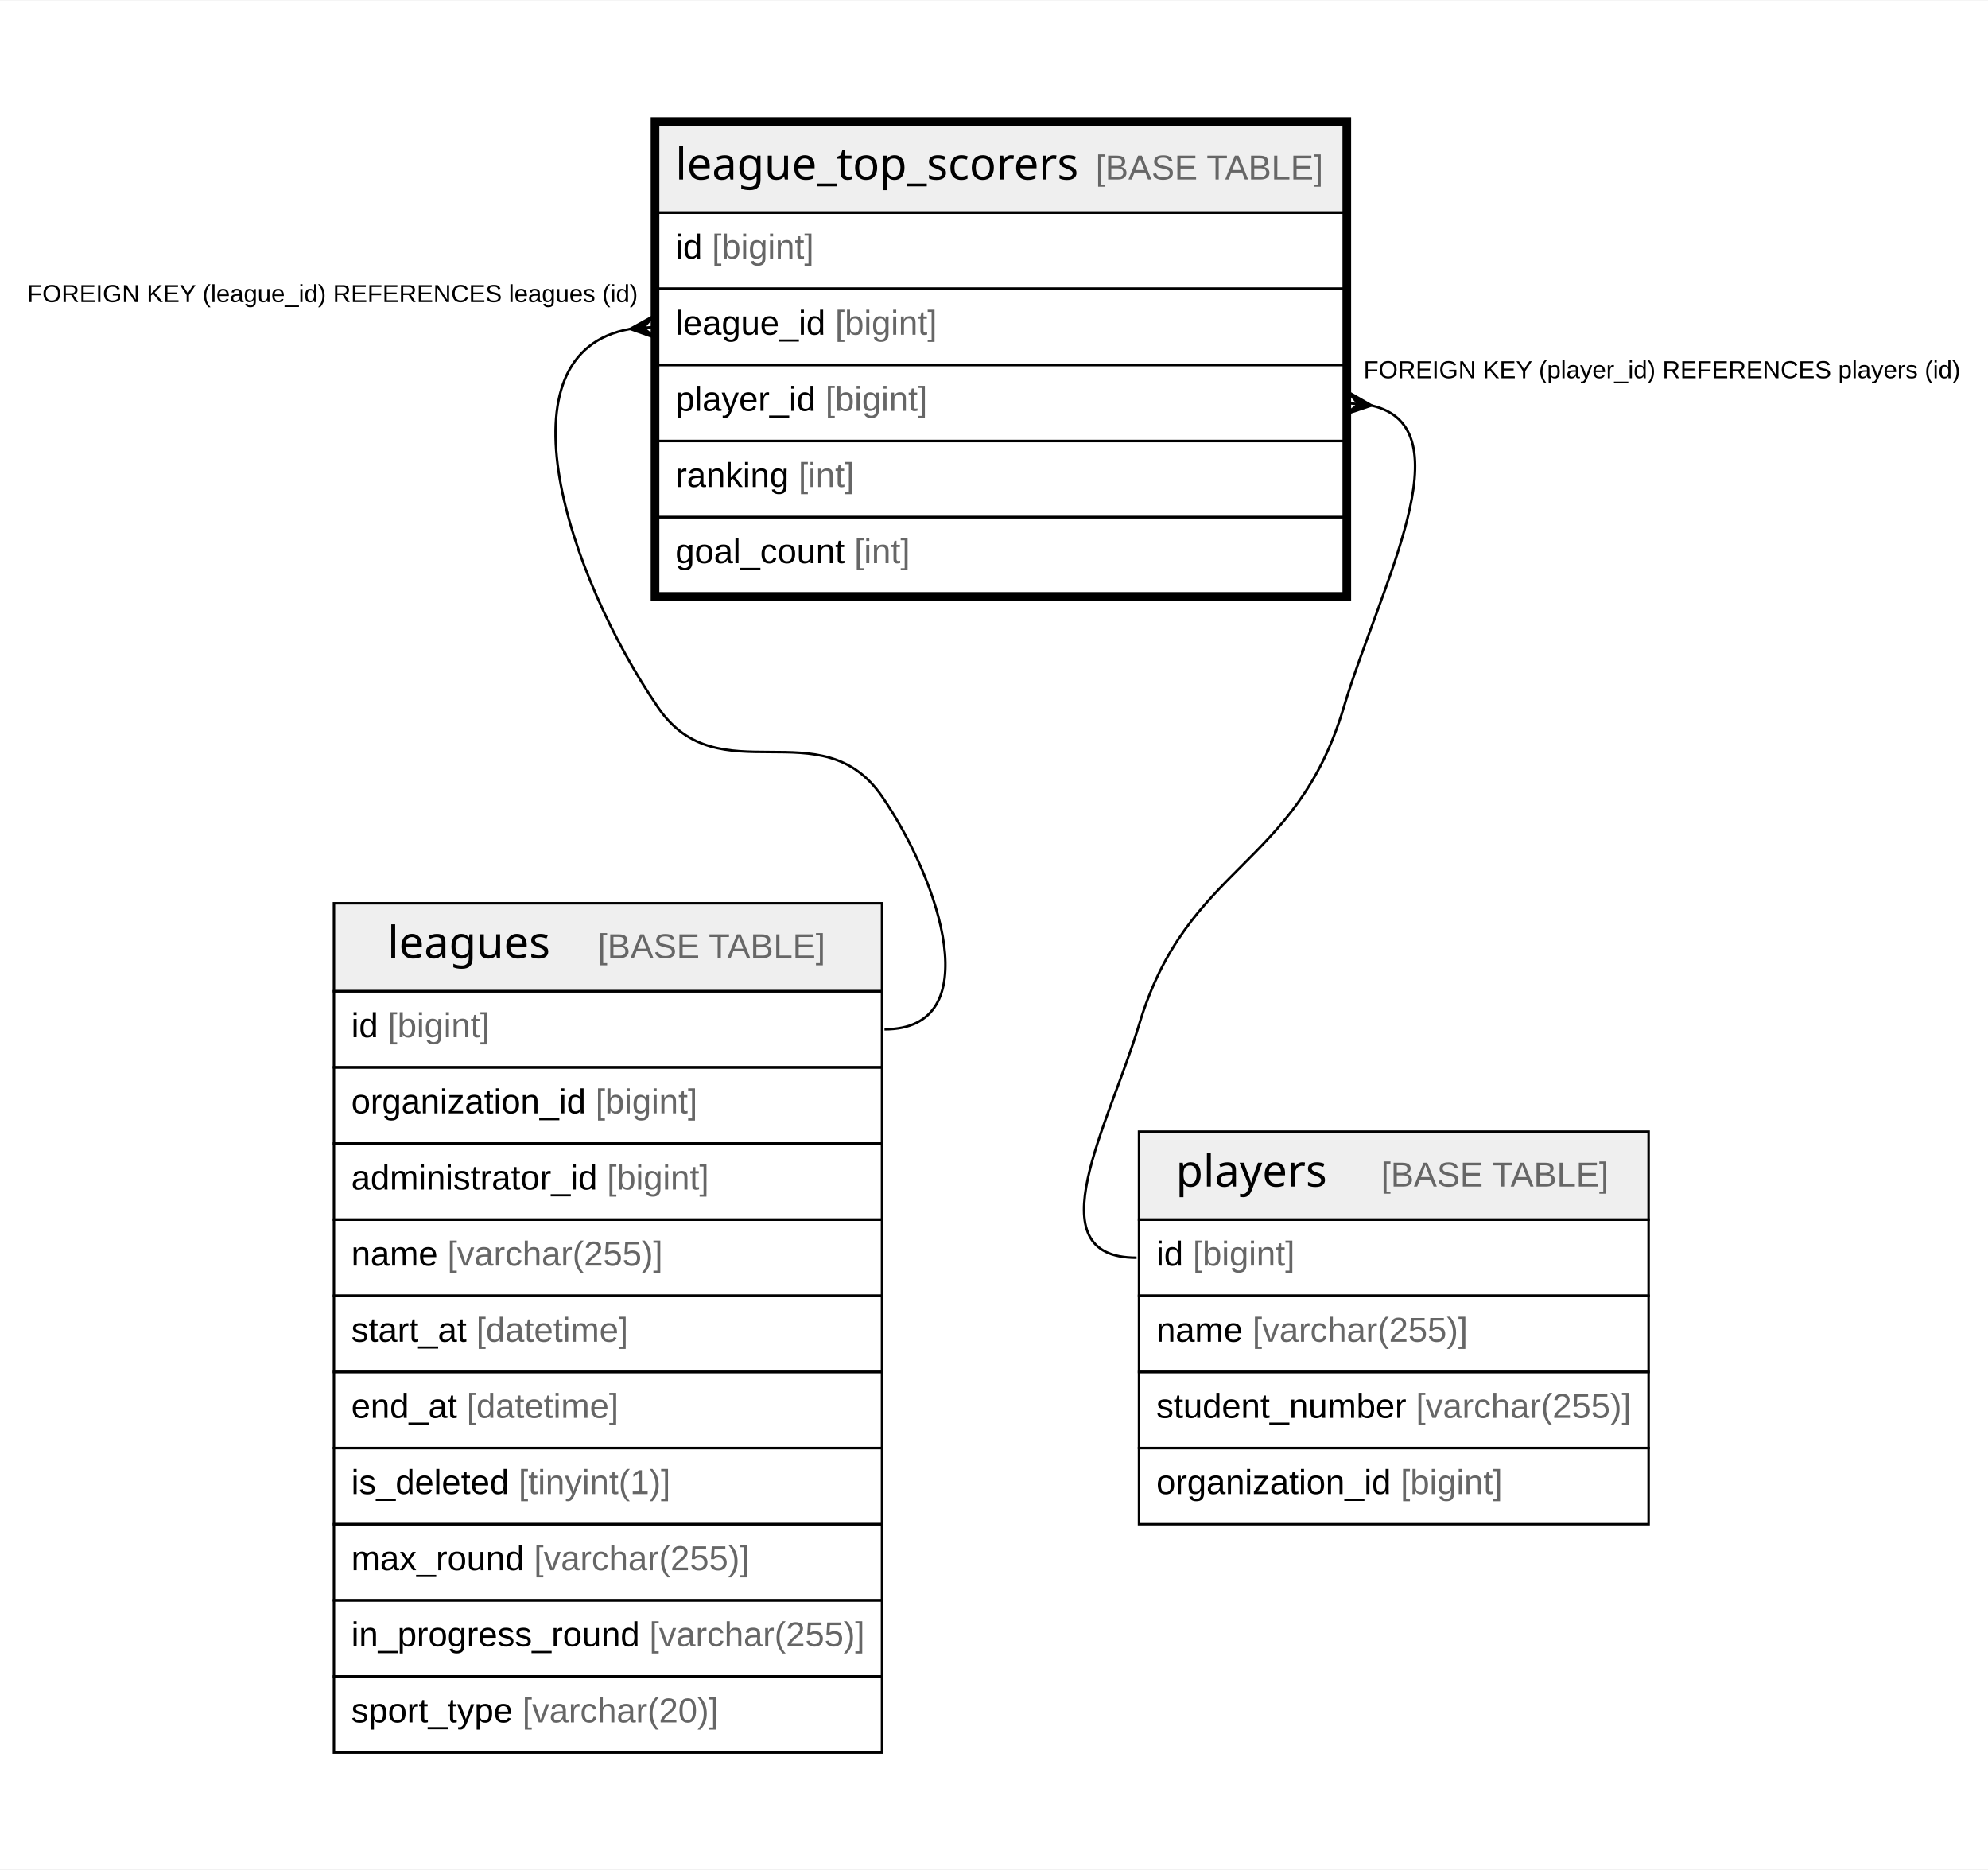
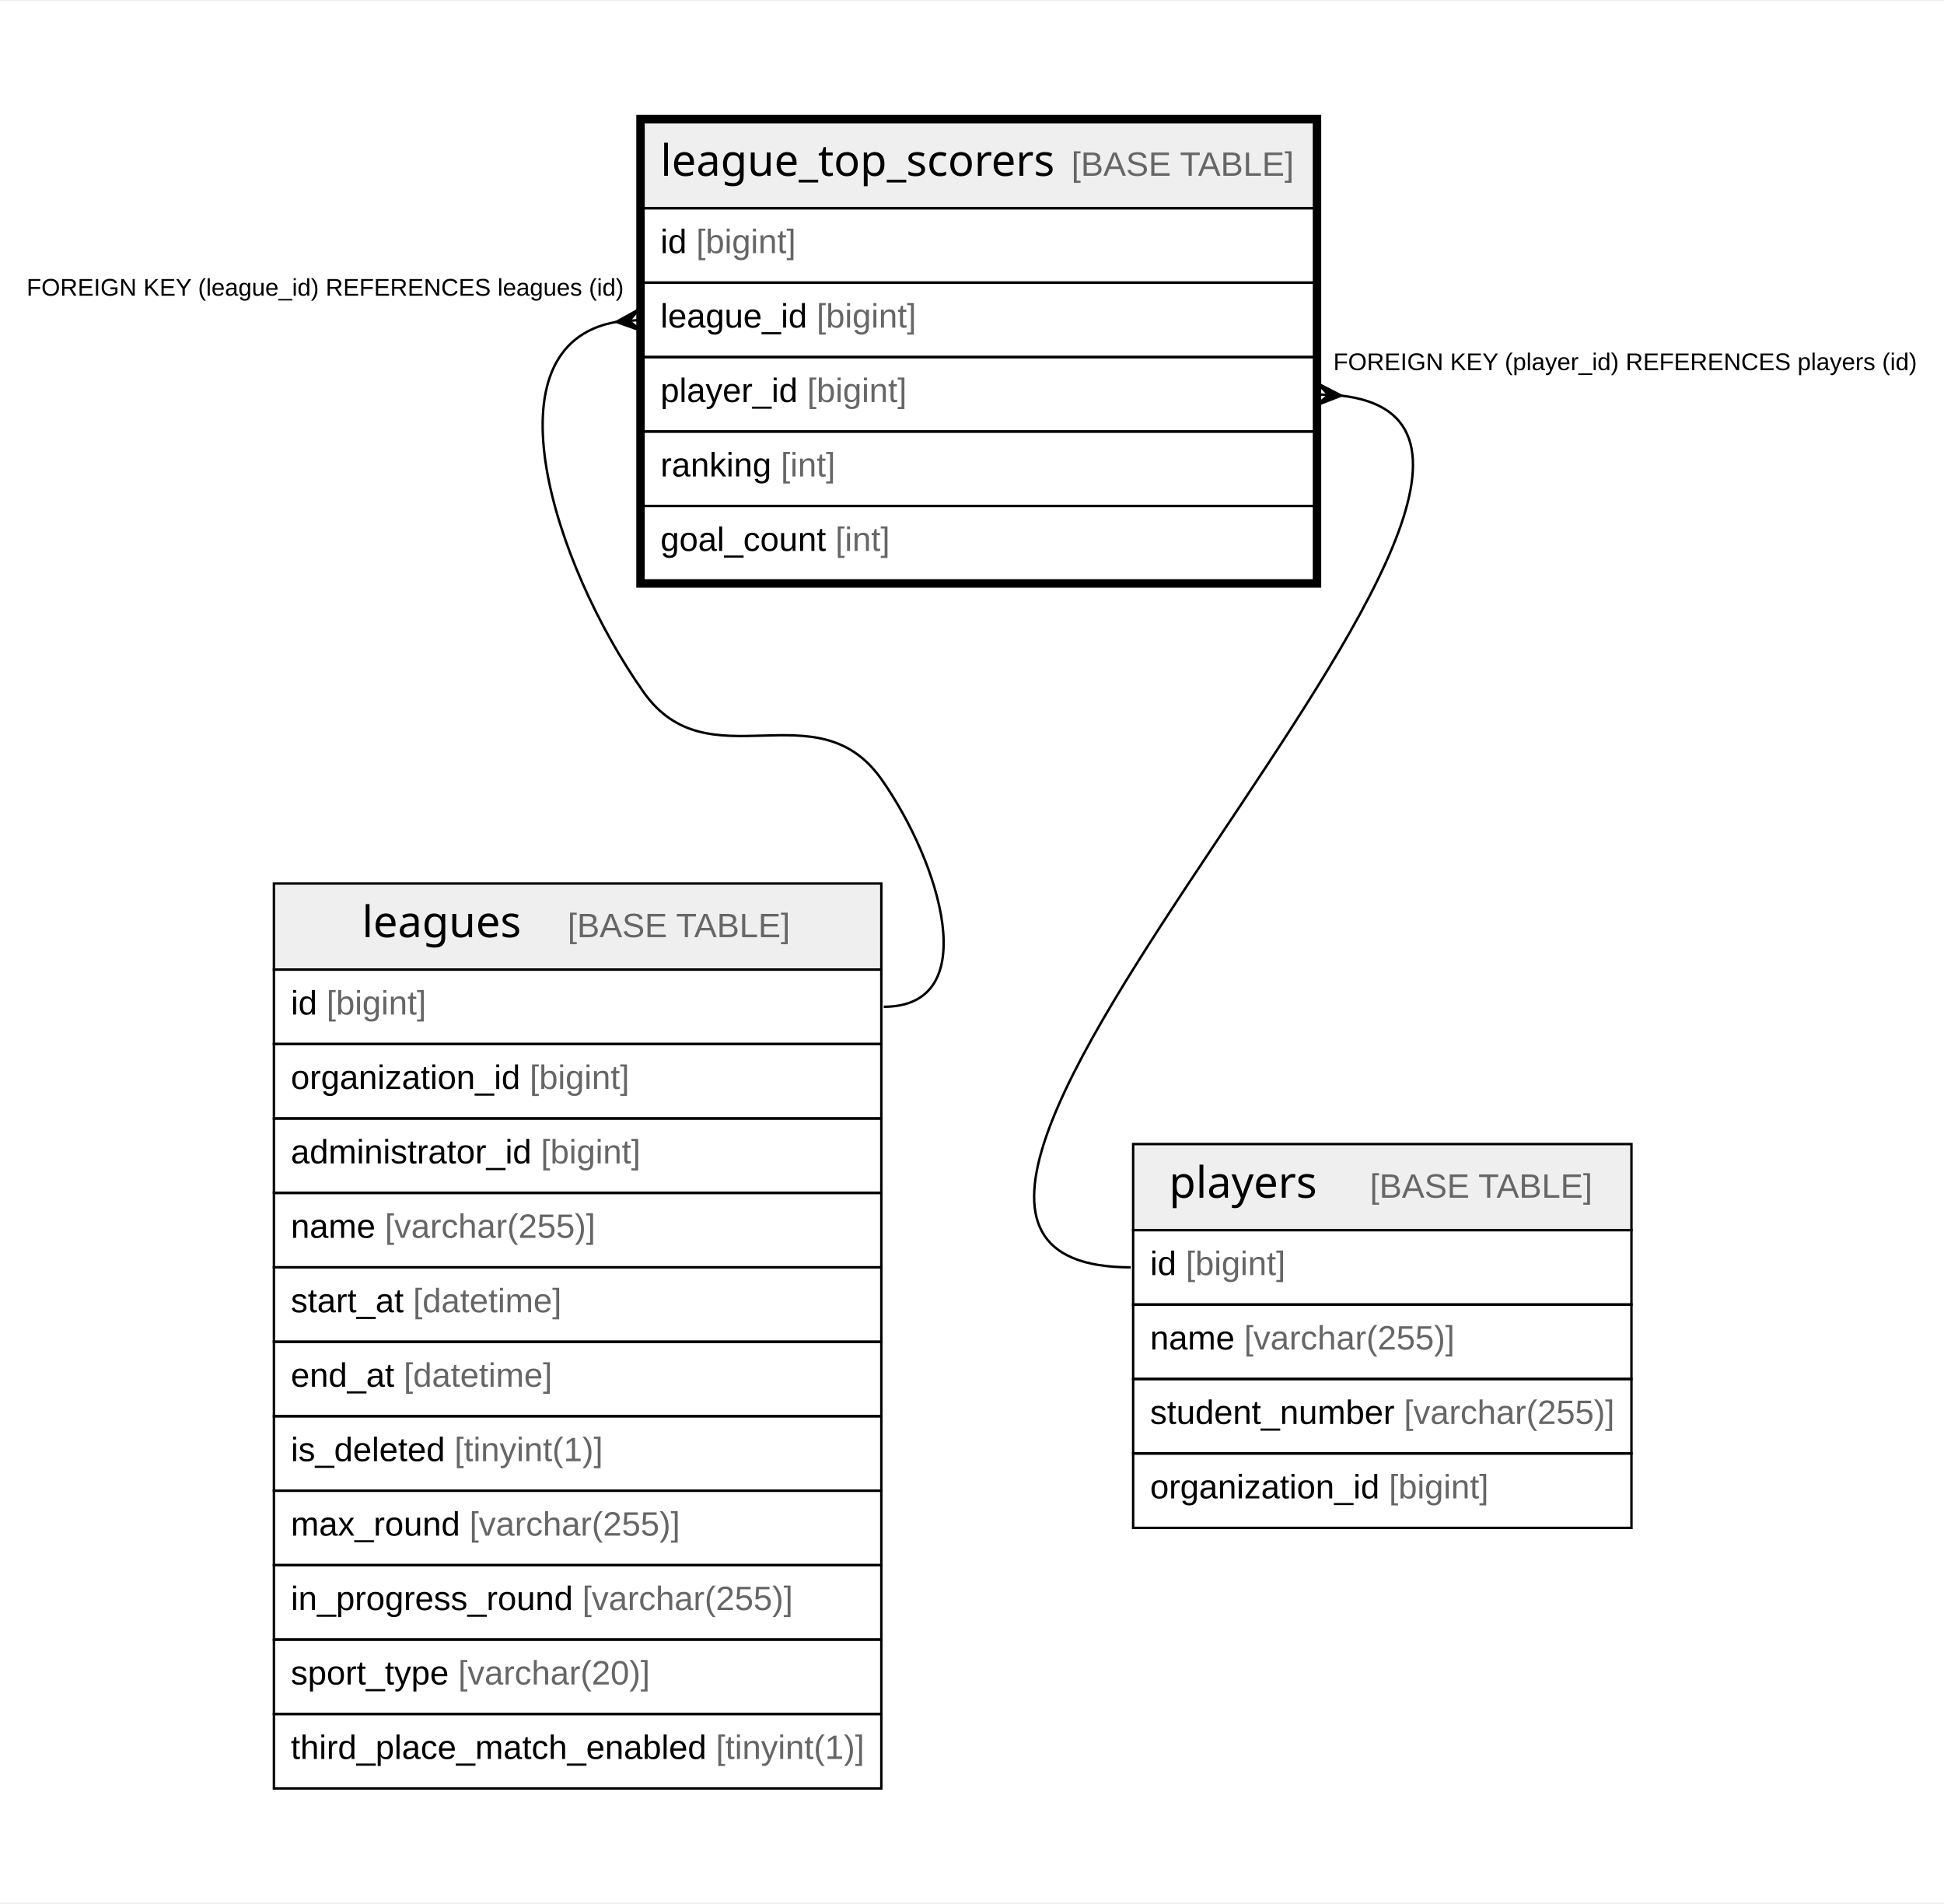
- <svg xmlns="http://www.w3.org/2000/svg" width="804pt" height="756pt" viewBox="0.00 0.00 804.47 756.00">
-   <g id="graph0" class="graph" transform="scale(1 1) rotate(0) translate(4 752)">
-     <polygon fill="white" stroke="none" points="-4,4 -4,-752 800.47,-752 800.47,4 -4,4" />
+ <svg xmlns="http://www.w3.org/2000/svg" width="804pt" height="787pt" viewBox="0.00 0.00 804.47 786.80">
+   <g id="graph0" class="graph" transform="scale(1 1) rotate(0) translate(4 782.8)">
+     <polygon fill="white" stroke="none" points="-4,4 -4,-782.8 800.47,-782.8 800.47,4 -4,4" />
    <g id="node1" class="node">
-       <polygon fill="#efefef" stroke="none" points="262.31,-666.2 262.31,-701.8 539.75,-701.8 539.75,-666.2 262.31,-666.2" />
-       <polygon fill="none" stroke="black" points="262.31,-666.2 262.31,-701.8 539.75,-701.8 539.75,-666.2 262.31,-666.2" />
-       <text text-anchor="start" x="269.31" y="-679.6" font-family="Arial Bold" font-size="18.00">league_top_scorers</text>
-       <text text-anchor="start" x="408.26" y="-679.6" font-family="Arial" font-size="14.00">    </text>
-       <text text-anchor="start" x="439.37" y="-679.6" font-family="Arial" font-size="14.00" fill="#666666">[BASE TABLE]</text>
+       <polygon fill="#efefef" stroke="none" points="262.31,-697 262.31,-732.6 539.75,-732.6 539.75,-697 262.31,-697" />
+       <polygon fill="none" stroke="black" points="262.31,-697 262.31,-732.6 539.75,-732.6 539.75,-697 262.31,-697" />
+       <text text-anchor="start" x="269.31" y="-710.4" font-family="Arial Bold" font-size="18.00">league_top_scorers</text>
+       <text text-anchor="start" x="408.26" y="-710.4" font-family="Arial" font-size="14.00">    </text>
+       <text text-anchor="start" x="439.37" y="-710.4" font-family="Arial" font-size="14.00" fill="#666666">[BASE TABLE]</text>
+       <polygon fill="none" stroke="black" points="262.31,-666.2 262.31,-697 539.75,-697 539.75,-666.2 262.31,-666.2" />
+       <text text-anchor="start" x="269.31" y="-678.4" font-family="Arial" font-size="14.00">id </text>
+       <text text-anchor="start" x="284.1" y="-678.4" font-family="Arial" font-size="14.00" fill="#666666">[bigint]</text>
      <polygon fill="none" stroke="black" points="262.31,-635.4 262.31,-666.2 539.75,-666.2 539.75,-635.4 262.31,-635.4" />
-       <text text-anchor="start" x="269.31" y="-647.6" font-family="Arial" font-size="14.00">id </text>
-       <text text-anchor="start" x="284.1" y="-647.6" font-family="Arial" font-size="14.00" fill="#666666">[bigint]</text>
+       <text text-anchor="start" x="269.31" y="-647.6" font-family="Arial" font-size="14.00">league_id </text>
+       <text text-anchor="start" x="333.92" y="-647.6" font-family="Arial" font-size="14.00" fill="#666666">[bigint]</text>
      <polygon fill="none" stroke="black" points="262.31,-604.6 262.31,-635.4 539.75,-635.4 539.75,-604.6 262.31,-604.6" />
-       <text text-anchor="start" x="269.31" y="-616.8" font-family="Arial" font-size="14.00">league_id </text>
-       <text text-anchor="start" x="333.92" y="-616.8" font-family="Arial" font-size="14.00" fill="#666666">[bigint]</text>
+       <text text-anchor="start" x="269.31" y="-616.8" font-family="Arial" font-size="14.00">player_id </text>
+       <text text-anchor="start" x="330.01" y="-616.8" font-family="Arial" font-size="14.00" fill="#666666">[bigint]</text>
      <polygon fill="none" stroke="black" points="262.31,-573.8 262.31,-604.6 539.75,-604.6 539.75,-573.8 262.31,-573.8" />
-       <text text-anchor="start" x="269.31" y="-586" font-family="Arial" font-size="14.00">player_id </text>
-       <text text-anchor="start" x="330.01" y="-586" font-family="Arial" font-size="14.00" fill="#666666">[bigint]</text>
+       <text text-anchor="start" x="269.31" y="-586" font-family="Arial" font-size="14.00">ranking </text>
+       <text text-anchor="start" x="319.12" y="-586" font-family="Arial" font-size="14.00" fill="#666666">[int]</text>
      <polygon fill="none" stroke="black" points="262.31,-543 262.31,-573.8 539.75,-573.8 539.75,-543 262.31,-543" />
-       <text text-anchor="start" x="269.31" y="-555.2" font-family="Arial" font-size="14.00">ranking </text>
-       <text text-anchor="start" x="319.12" y="-555.2" font-family="Arial" font-size="14.00" fill="#666666">[int]</text>
-       <polygon fill="none" stroke="black" points="262.31,-512.2 262.31,-543 539.75,-543 539.75,-512.2 262.31,-512.2" />
-       <text text-anchor="start" x="269.31" y="-524.4" font-family="Arial" font-size="14.00">goal_count </text>
-       <text text-anchor="start" x="341.7" y="-524.4" font-family="Arial" font-size="14.00" fill="#666666">[int]</text>
-       <polygon fill="none" stroke="black" stroke-width="3" points="260.81,-510.7 260.81,-703.3 541.25,-703.3 541.25,-510.7 260.81,-510.7" />
+       <text text-anchor="start" x="269.31" y="-555.2" font-family="Arial" font-size="14.00">goal_count </text>
+       <text text-anchor="start" x="341.7" y="-555.2" font-family="Arial" font-size="14.00" fill="#666666">[int]</text>
+       <polygon fill="none" stroke="black" stroke-width="3" points="260.81,-541.5 260.81,-734.1 541.25,-734.1 541.25,-541.5 260.81,-541.5" />
    </g>
    <g id="node2" class="node">
-       <polygon fill="#efefef" stroke="none" points="131.14,-351.2 131.14,-386.8 352.92,-386.8 352.92,-351.2 131.14,-351.2" />
-       <polygon fill="none" stroke="black" points="131.14,-351.2 131.14,-386.8 352.92,-386.8 352.92,-351.2 131.14,-351.2" />
-       <text text-anchor="start" x="152.8" y="-364.6" font-family="Arial Bold" font-size="18.00">leagues</text>
-       <text text-anchor="start" x="206.77" y="-364.6" font-family="Arial" font-size="14.00">    </text>
-       <text text-anchor="start" x="237.89" y="-364.6" font-family="Arial" font-size="14.00" fill="#666666">[BASE TABLE]</text>
-       <polygon fill="none" stroke="black" points="131.14,-320.4 131.14,-351.2 352.92,-351.2 352.92,-320.4 131.14,-320.4" />
-       <text text-anchor="start" x="138.14" y="-332.6" font-family="Arial" font-size="14.00">id </text>
-       <text text-anchor="start" x="152.92" y="-332.6" font-family="Arial" font-size="14.00" fill="#666666">[bigint]</text>
-       <polygon fill="none" stroke="black" points="131.14,-289.6 131.14,-320.4 352.92,-320.4 352.92,-289.6 131.14,-289.6" />
-       <text text-anchor="start" x="138.14" y="-301.8" font-family="Arial" font-size="14.00">organization_id </text>
-       <text text-anchor="start" x="236.99" y="-301.8" font-family="Arial" font-size="14.00" fill="#666666">[bigint]</text>
-       <polygon fill="none" stroke="black" points="131.14,-258.8 131.14,-289.6 352.92,-289.6 352.92,-258.8 131.14,-258.8" />
-       <text text-anchor="start" x="138.14" y="-271" font-family="Arial" font-size="14.00">administrator_id </text>
-       <text text-anchor="start" x="241.63" y="-271" font-family="Arial" font-size="14.00" fill="#666666">[bigint]</text>
-       <polygon fill="none" stroke="black" points="131.14,-228 131.14,-258.8 352.92,-258.8 352.92,-228 131.14,-228" />
-       <text text-anchor="start" x="138.14" y="-240.2" font-family="Arial" font-size="14.00">name </text>
-       <text text-anchor="start" x="177.05" y="-240.2" font-family="Arial" font-size="14.00" fill="#666666">[varchar(255)]</text>
-       <polygon fill="none" stroke="black" points="131.14,-197.2 131.14,-228 352.92,-228 352.92,-197.2 131.14,-197.2" />
-       <text text-anchor="start" x="138.14" y="-209.4" font-family="Arial" font-size="14.00">start_at </text>
-       <text text-anchor="start" x="188.72" y="-209.4" font-family="Arial" font-size="14.00" fill="#666666">[datetime]</text>
-       <polygon fill="none" stroke="black" points="131.14,-166.4 131.14,-197.2 352.92,-197.2 352.92,-166.4 131.14,-166.4" />
-       <text text-anchor="start" x="138.14" y="-178.6" font-family="Arial" font-size="14.00">end_at </text>
-       <text text-anchor="start" x="184.85" y="-178.6" font-family="Arial" font-size="14.00" fill="#666666">[datetime]</text>
-       <polygon fill="none" stroke="black" points="131.14,-135.6 131.14,-166.4 352.92,-166.4 352.92,-135.6 131.14,-135.6" />
-       <text text-anchor="start" x="138.14" y="-147.8" font-family="Arial" font-size="14.00">is_deleted </text>
-       <text text-anchor="start" x="205.85" y="-147.8" font-family="Arial" font-size="14.00" fill="#666666">[tinyint(1)]</text>
-       <polygon fill="none" stroke="black" points="131.14,-104.8 131.14,-135.6 352.92,-135.6 352.92,-104.8 131.14,-104.8" />
-       <text text-anchor="start" x="138.14" y="-117" font-family="Arial" font-size="14.00">max_round </text>
-       <text text-anchor="start" x="212.07" y="-117" font-family="Arial" font-size="14.00" fill="#666666">[varchar(255)]</text>
-       <polygon fill="none" stroke="black" points="131.14,-74 131.14,-104.8 352.92,-104.8 352.92,-74 131.14,-74" />
-       <text text-anchor="start" x="138.14" y="-86.2" font-family="Arial" font-size="14.00">in_progress_round </text>
-       <text text-anchor="start" x="258.77" y="-86.2" font-family="Arial" font-size="14.00" fill="#666666">[varchar(255)]</text>
-       <polygon fill="none" stroke="black" points="131.14,-43.2 131.14,-74 352.92,-74 352.92,-43.2 131.14,-43.2" />
-       <text text-anchor="start" x="138.14" y="-55.4" font-family="Arial" font-size="14.00">sport_type </text>
-       <text text-anchor="start" x="207.4" y="-55.4" font-family="Arial" font-size="14.00" fill="#666666">[varchar(20)]</text>
+       <polygon fill="#efefef" stroke="none" points="109.35,-382 109.35,-417.6 360.71,-417.6 360.71,-382 109.35,-382" />
+       <polygon fill="none" stroke="black" points="109.35,-382 109.35,-417.6 360.71,-417.6 360.71,-382 109.35,-382" />
+       <text text-anchor="start" x="145.8" y="-395.4" font-family="Arial Bold" font-size="18.00">leagues</text>
+       <text text-anchor="start" x="199.77" y="-395.4" font-family="Arial" font-size="14.00">    </text>
+       <text text-anchor="start" x="230.89" y="-395.4" font-family="Arial" font-size="14.00" fill="#666666">[BASE TABLE]</text>
+       <polygon fill="none" stroke="black" points="109.35,-351.2 109.35,-382 360.71,-382 360.71,-351.2 109.35,-351.2" />
+       <text text-anchor="start" x="116.35" y="-363.4" font-family="Arial" font-size="14.00">id </text>
+       <text text-anchor="start" x="131.13" y="-363.4" font-family="Arial" font-size="14.00" fill="#666666">[bigint]</text>
+       <polygon fill="none" stroke="black" points="109.35,-320.4 109.35,-351.2 360.71,-351.2 360.71,-320.4 109.35,-320.4" />
+       <text text-anchor="start" x="116.35" y="-332.6" font-family="Arial" font-size="14.00">organization_id </text>
+       <text text-anchor="start" x="215.19" y="-332.6" font-family="Arial" font-size="14.00" fill="#666666">[bigint]</text>
+       <polygon fill="none" stroke="black" points="109.35,-289.6 109.35,-320.4 360.71,-320.4 360.71,-289.6 109.35,-289.6" />
+       <text text-anchor="start" x="116.35" y="-301.8" font-family="Arial" font-size="14.00">administrator_id </text>
+       <text text-anchor="start" x="219.83" y="-301.8" font-family="Arial" font-size="14.00" fill="#666666">[bigint]</text>
+       <polygon fill="none" stroke="black" points="109.35,-258.8 109.35,-289.6 360.71,-289.6 360.71,-258.8 109.35,-258.8" />
+       <text text-anchor="start" x="116.35" y="-271" font-family="Arial" font-size="14.00">name </text>
+       <text text-anchor="start" x="155.26" y="-271" font-family="Arial" font-size="14.00" fill="#666666">[varchar(255)]</text>
+       <polygon fill="none" stroke="black" points="109.35,-228 109.35,-258.8 360.71,-258.8 360.71,-228 109.35,-228" />
+       <text text-anchor="start" x="116.35" y="-240.2" font-family="Arial" font-size="14.00">start_at </text>
+       <text text-anchor="start" x="166.92" y="-240.2" font-family="Arial" font-size="14.00" fill="#666666">[datetime]</text>
+       <polygon fill="none" stroke="black" points="109.35,-197.2 109.35,-228 360.71,-228 360.71,-197.2 109.35,-197.2" />
+       <text text-anchor="start" x="116.35" y="-209.4" font-family="Arial" font-size="14.00">end_at </text>
+       <text text-anchor="start" x="163.06" y="-209.4" font-family="Arial" font-size="14.00" fill="#666666">[datetime]</text>
+       <polygon fill="none" stroke="black" points="109.35,-166.4 109.35,-197.2 360.71,-197.2 360.71,-166.4 109.35,-166.4" />
+       <text text-anchor="start" x="116.35" y="-178.6" font-family="Arial" font-size="14.00">is_deleted </text>
+       <text text-anchor="start" x="184.06" y="-178.6" font-family="Arial" font-size="14.00" fill="#666666">[tinyint(1)]</text>
+       <polygon fill="none" stroke="black" points="109.35,-135.6 109.35,-166.4 360.71,-166.4 360.71,-135.6 109.35,-135.6" />
+       <text text-anchor="start" x="116.35" y="-147.8" font-family="Arial" font-size="14.00">max_round </text>
+       <text text-anchor="start" x="190.28" y="-147.8" font-family="Arial" font-size="14.00" fill="#666666">[varchar(255)]</text>
+       <polygon fill="none" stroke="black" points="109.35,-104.8 109.35,-135.6 360.71,-135.6 360.71,-104.8 109.35,-104.8" />
+       <text text-anchor="start" x="116.35" y="-117" font-family="Arial" font-size="14.00">in_progress_round </text>
+       <text text-anchor="start" x="236.98" y="-117" font-family="Arial" font-size="14.00" fill="#666666">[varchar(255)]</text>
+       <polygon fill="none" stroke="black" points="109.35,-74 109.35,-104.8 360.71,-104.8 360.71,-74 109.35,-74" />
+       <text text-anchor="start" x="116.35" y="-86.2" font-family="Arial" font-size="14.00">sport_type </text>
+       <text text-anchor="start" x="185.61" y="-86.2" font-family="Arial" font-size="14.00" fill="#666666">[varchar(20)]</text>
+       <polygon fill="none" stroke="black" points="109.35,-43.2 109.35,-74 360.71,-74 360.71,-43.2 109.35,-43.2" />
+       <text text-anchor="start" x="116.35" y="-55.4" font-family="Arial" font-size="14.00">third_place_match_enabled </text>
+       <text text-anchor="start" x="292.25" y="-55.4" font-family="Arial" font-size="14.00" fill="#666666">[tinyint(1)]</text>
    </g>
    <g id="edge1" class="edge">
-       <path fill="none" stroke="black" d="M250.96,-619.15C196.26,-609.46 225.8,-519.42 262.31,-466 286.76,-430.23 328.39,-465.72 352.92,-430 376.61,-395.48 395.79,-335.8 353.92,-335.8" />
-       <polygon fill="black" stroke="black" points="251.01,-619.15 260.61,-624.46 256.33,-619.59 260.64,-619.95 260.64,-619.95 260.64,-619.95 256.33,-619.59 261.35,-615.49 251.01,-619.15" />
-       <text text-anchor="start" x="7" y="-630" font-family="Arial" font-size="10.00">FOREIGN KEY (league_id) REFERENCES leagues (id)</text>
+       <path fill="none" stroke="black" d="M250.95,-649.94C196.18,-640.2 225.07,-549.71 262.31,-496.8 289.11,-458.72 333.83,-498.83 360.71,-460.8 384.88,-426.61 403.58,-366.6 361.71,-366.6" />
+       <polygon fill="black" stroke="black" points="251.01,-649.95 260.61,-655.26 256.33,-650.39 260.64,-650.74 260.64,-650.74 260.64,-650.74 256.33,-650.39 261.35,-646.29 251.01,-649.95" />
+       <text text-anchor="start" x="7" y="-660.8" font-family="Arial" font-size="10.00">FOREIGN KEY (league_id) REFERENCES leagues (id)</text>
    </g>
    <g id="node3" class="node">
-       <polygon fill="#efefef" stroke="none" points="456.92,-258.8 456.92,-294.4 663.13,-294.4 663.13,-258.8 456.92,-258.8" />
-       <polygon fill="none" stroke="black" points="456.92,-258.8 456.92,-294.4 663.13,-294.4 663.13,-258.8 456.92,-258.8" />
-       <text text-anchor="start" x="471.79" y="-272.2" font-family="Arial Bold" font-size="18.00">players</text>
-       <text text-anchor="start" x="523.77" y="-272.2" font-family="Arial" font-size="14.00">    </text>
-       <text text-anchor="start" x="554.89" y="-272.2" font-family="Arial" font-size="14.00" fill="#666666">[BASE TABLE]</text>
-       <polygon fill="none" stroke="black" points="456.92,-228 456.92,-258.8 663.13,-258.8 663.13,-228 456.92,-228" />
-       <text text-anchor="start" x="463.92" y="-240.2" font-family="Arial" font-size="14.00">id </text>
-       <text text-anchor="start" x="478.71" y="-240.2" font-family="Arial" font-size="14.00" fill="#666666">[bigint]</text>
-       <polygon fill="none" stroke="black" points="456.92,-197.2 456.92,-228 663.13,-228 663.13,-197.2 456.92,-197.2" />
-       <text text-anchor="start" x="463.92" y="-209.4" font-family="Arial" font-size="14.00">name </text>
-       <text text-anchor="start" x="502.83" y="-209.4" font-family="Arial" font-size="14.00" fill="#666666">[varchar(255)]</text>
-       <polygon fill="none" stroke="black" points="456.92,-166.4 456.92,-197.2 663.13,-197.2 663.13,-166.4 456.92,-166.4" />
-       <text text-anchor="start" x="463.92" y="-178.6" font-family="Arial" font-size="14.00">student_number </text>
-       <text text-anchor="start" x="568.99" y="-178.6" font-family="Arial" font-size="14.00" fill="#666666">[varchar(255)]</text>
-       <polygon fill="none" stroke="black" points="456.92,-135.6 456.92,-166.4 663.13,-166.4 663.13,-135.6 456.92,-135.6" />
-       <text text-anchor="start" x="463.92" y="-147.8" font-family="Arial" font-size="14.00">organization_id </text>
-       <text text-anchor="start" x="562.77" y="-147.8" font-family="Arial" font-size="14.00" fill="#666666">[bigint]</text>
+       <polygon fill="#efefef" stroke="none" points="464.92,-274.2 464.92,-309.8 671.13,-309.8 671.13,-274.2 464.92,-274.2" />
+       <polygon fill="none" stroke="black" points="464.92,-274.2 464.92,-309.8 671.13,-309.8 671.13,-274.2 464.92,-274.2" />
+       <text text-anchor="start" x="479.79" y="-287.6" font-family="Arial Bold" font-size="18.00">players</text>
+       <text text-anchor="start" x="531.77" y="-287.6" font-family="Arial" font-size="14.00">    </text>
+       <text text-anchor="start" x="562.89" y="-287.6" font-family="Arial" font-size="14.00" fill="#666666">[BASE TABLE]</text>
+       <polygon fill="none" stroke="black" points="464.92,-243.4 464.92,-274.2 671.13,-274.2 671.13,-243.4 464.92,-243.4" />
+       <text text-anchor="start" x="471.92" y="-255.6" font-family="Arial" font-size="14.00">id </text>
+       <text text-anchor="start" x="486.71" y="-255.6" font-family="Arial" font-size="14.00" fill="#666666">[bigint]</text>
+       <polygon fill="none" stroke="black" points="464.92,-212.6 464.92,-243.4 671.13,-243.4 671.13,-212.6 464.92,-212.6" />
+       <text text-anchor="start" x="471.92" y="-224.8" font-family="Arial" font-size="14.00">name </text>
+       <text text-anchor="start" x="510.83" y="-224.8" font-family="Arial" font-size="14.00" fill="#666666">[varchar(255)]</text>
+       <polygon fill="none" stroke="black" points="464.92,-181.8 464.92,-212.6 671.13,-212.6 671.13,-181.8 464.92,-181.8" />
+       <text text-anchor="start" x="471.92" y="-194" font-family="Arial" font-size="14.00">student_number </text>
+       <text text-anchor="start" x="576.99" y="-194" font-family="Arial" font-size="14.00" fill="#666666">[varchar(255)]</text>
+       <polygon fill="none" stroke="black" points="464.92,-151 464.92,-181.8 671.13,-181.8 671.13,-151 464.92,-151" />
+       <text text-anchor="start" x="471.92" y="-163.2" font-family="Arial" font-size="14.00">organization_id </text>
+       <text text-anchor="start" x="570.77" y="-163.2" font-family="Arial" font-size="14.00" fill="#666666">[bigint]</text>
    </g>
    <g id="edge2" class="edge">
-       <path fill="none" stroke="black" d="M550.93,-588.18C589.99,-579.34 554.33,-514.77 539.75,-466 520.29,-400.94 476.45,-402.64 456.92,-337.6 444.88,-297.5 414.05,-243.4 455.92,-243.4" />
-       <polygon fill="black" stroke="black" points="551.03,-588.17 540.63,-584.69 545.72,-588.7 541.41,-589.13 541.41,-589.13 541.41,-589.13 545.72,-588.7 541.53,-593.64 551.03,-588.17" />
-       <text text-anchor="start" x="547.75" y="-599.2" font-family="Arial" font-size="10.00">FOREIGN KEY (player_id) REFERENCES players (id)</text>
+       <path fill="none" stroke="black" d="M550.96,-619.46C686.96,-603.96 303.48,-258.8 463.92,-258.8" />
+       <polygon fill="black" stroke="black" points="551.07,-619.46 540.84,-615.49 545.74,-619.74 541.41,-619.96 541.41,-619.96 541.41,-619.96 545.74,-619.74 541.32,-624.48 551.07,-619.46" />
+       <text text-anchor="start" x="547.75" y="-630" font-family="Arial" font-size="10.00">FOREIGN KEY (player_id) REFERENCES players (id)</text>
    </g>
  </g>
</svg>
